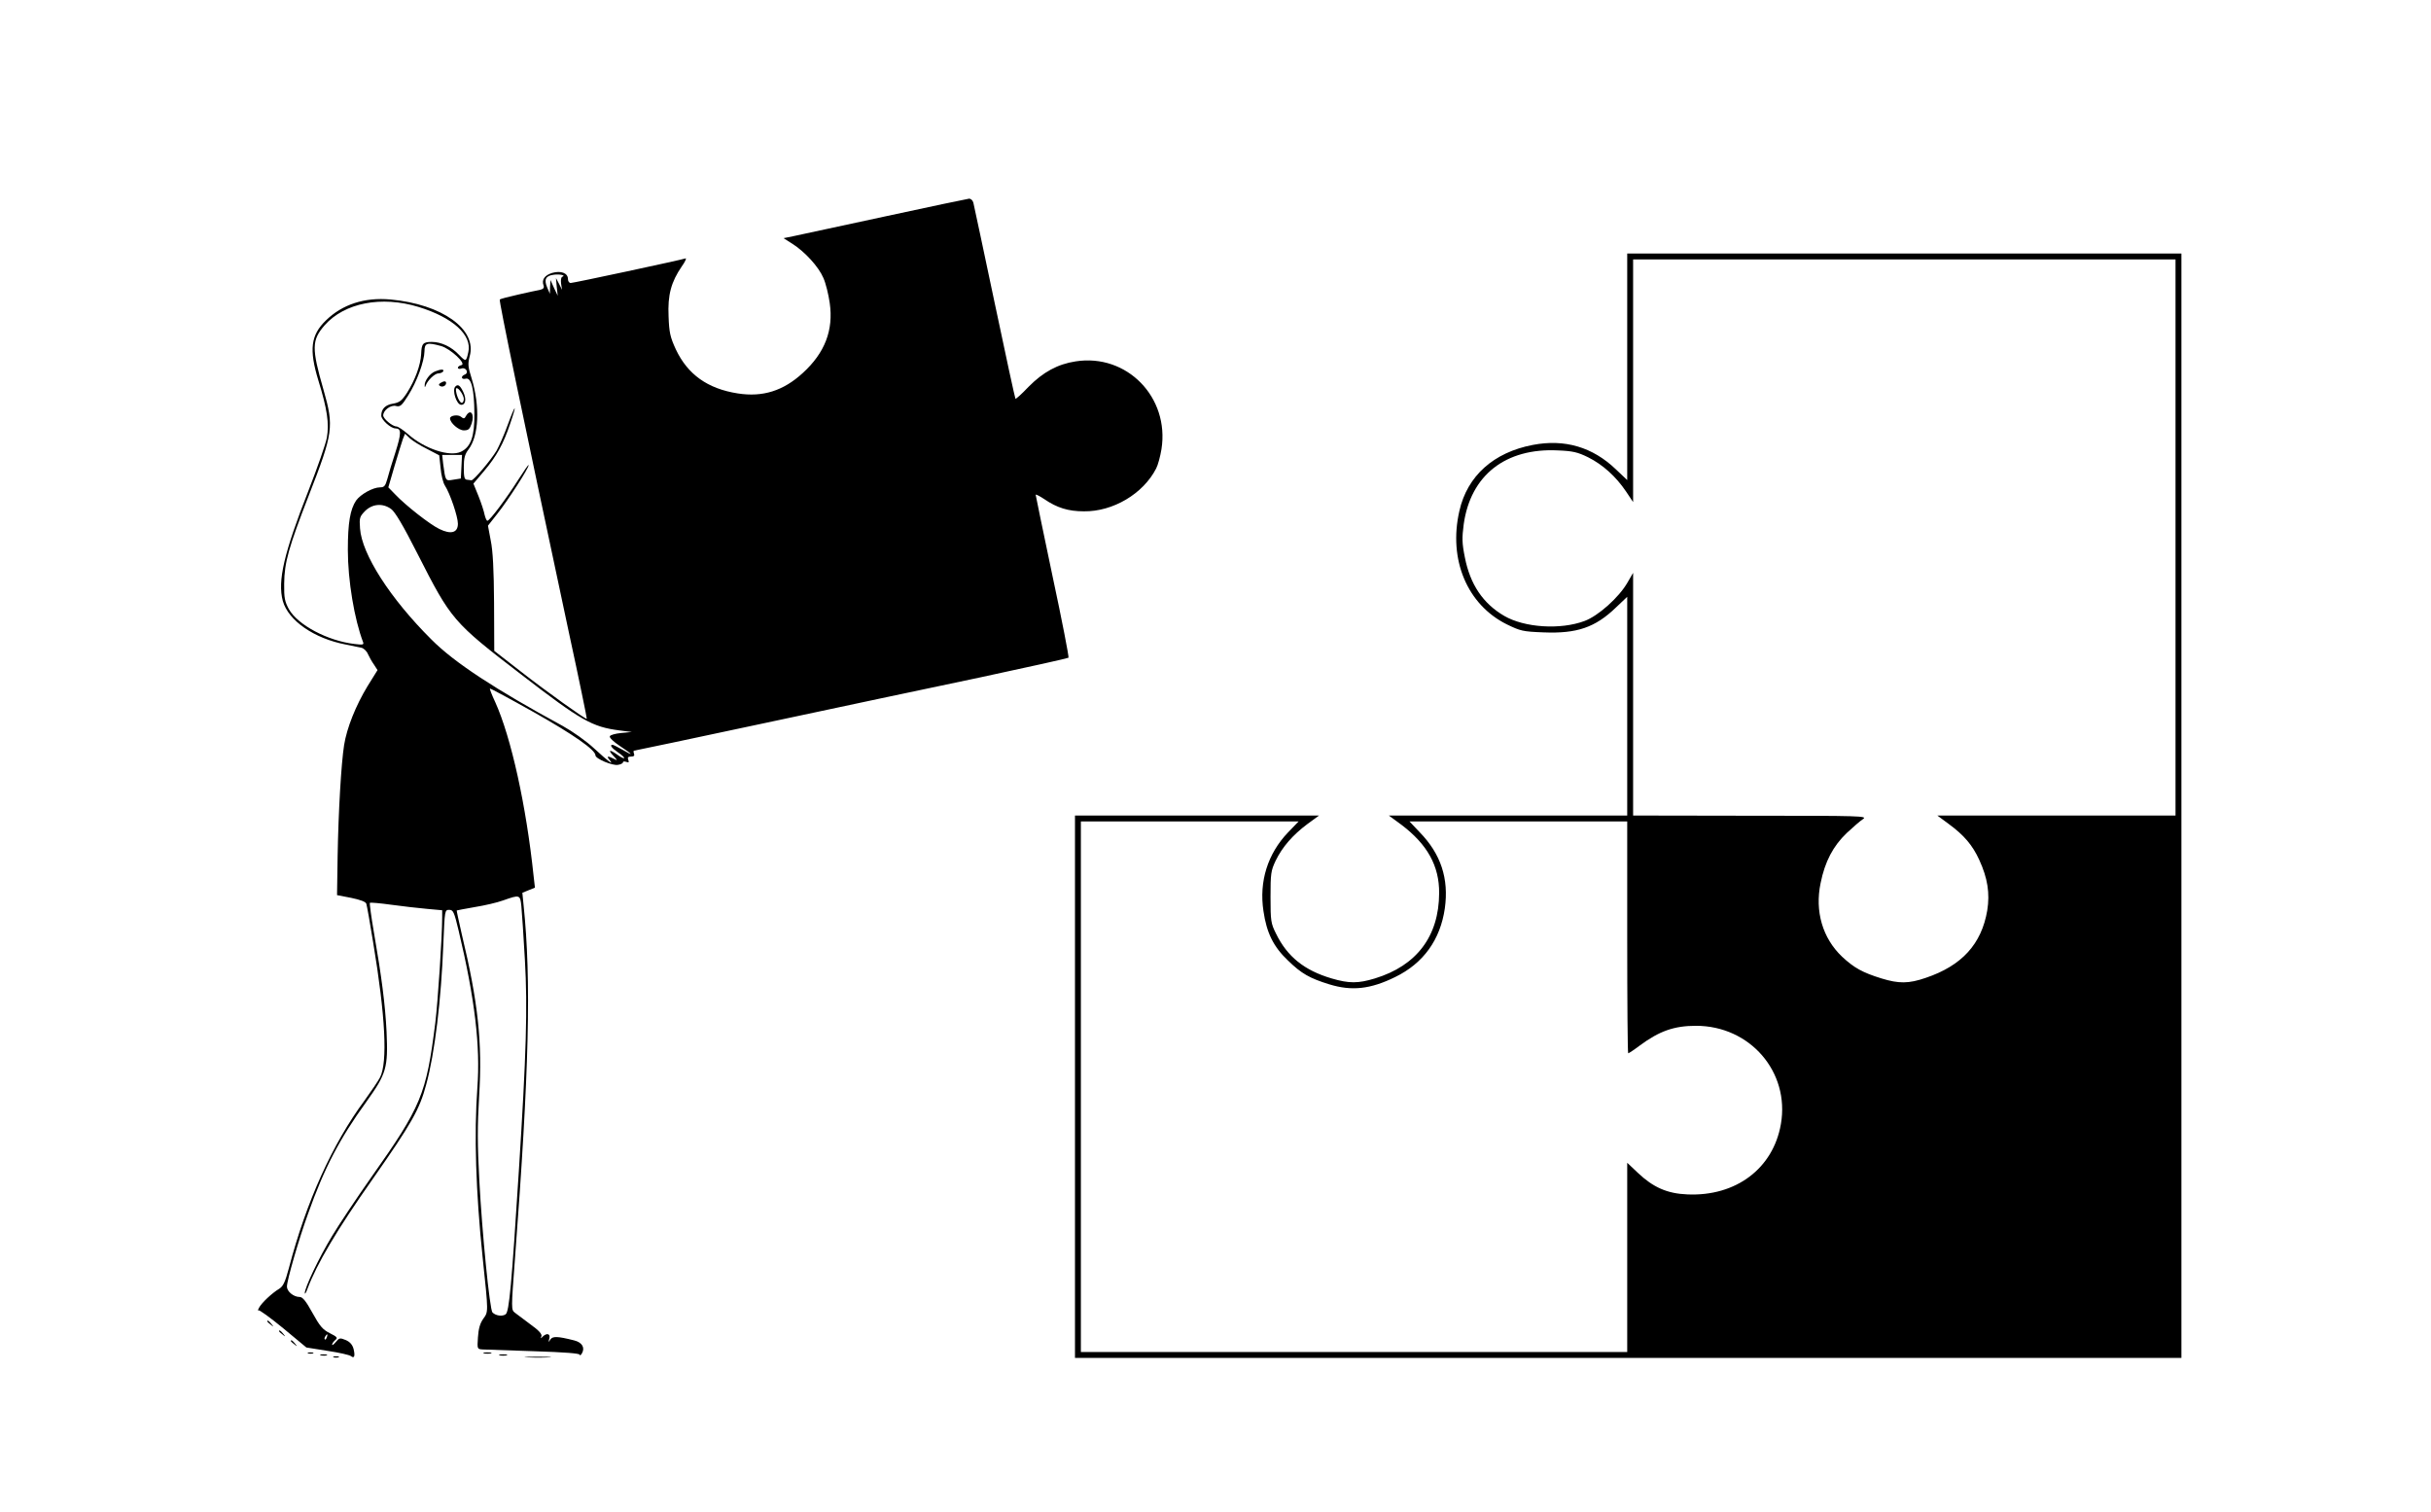
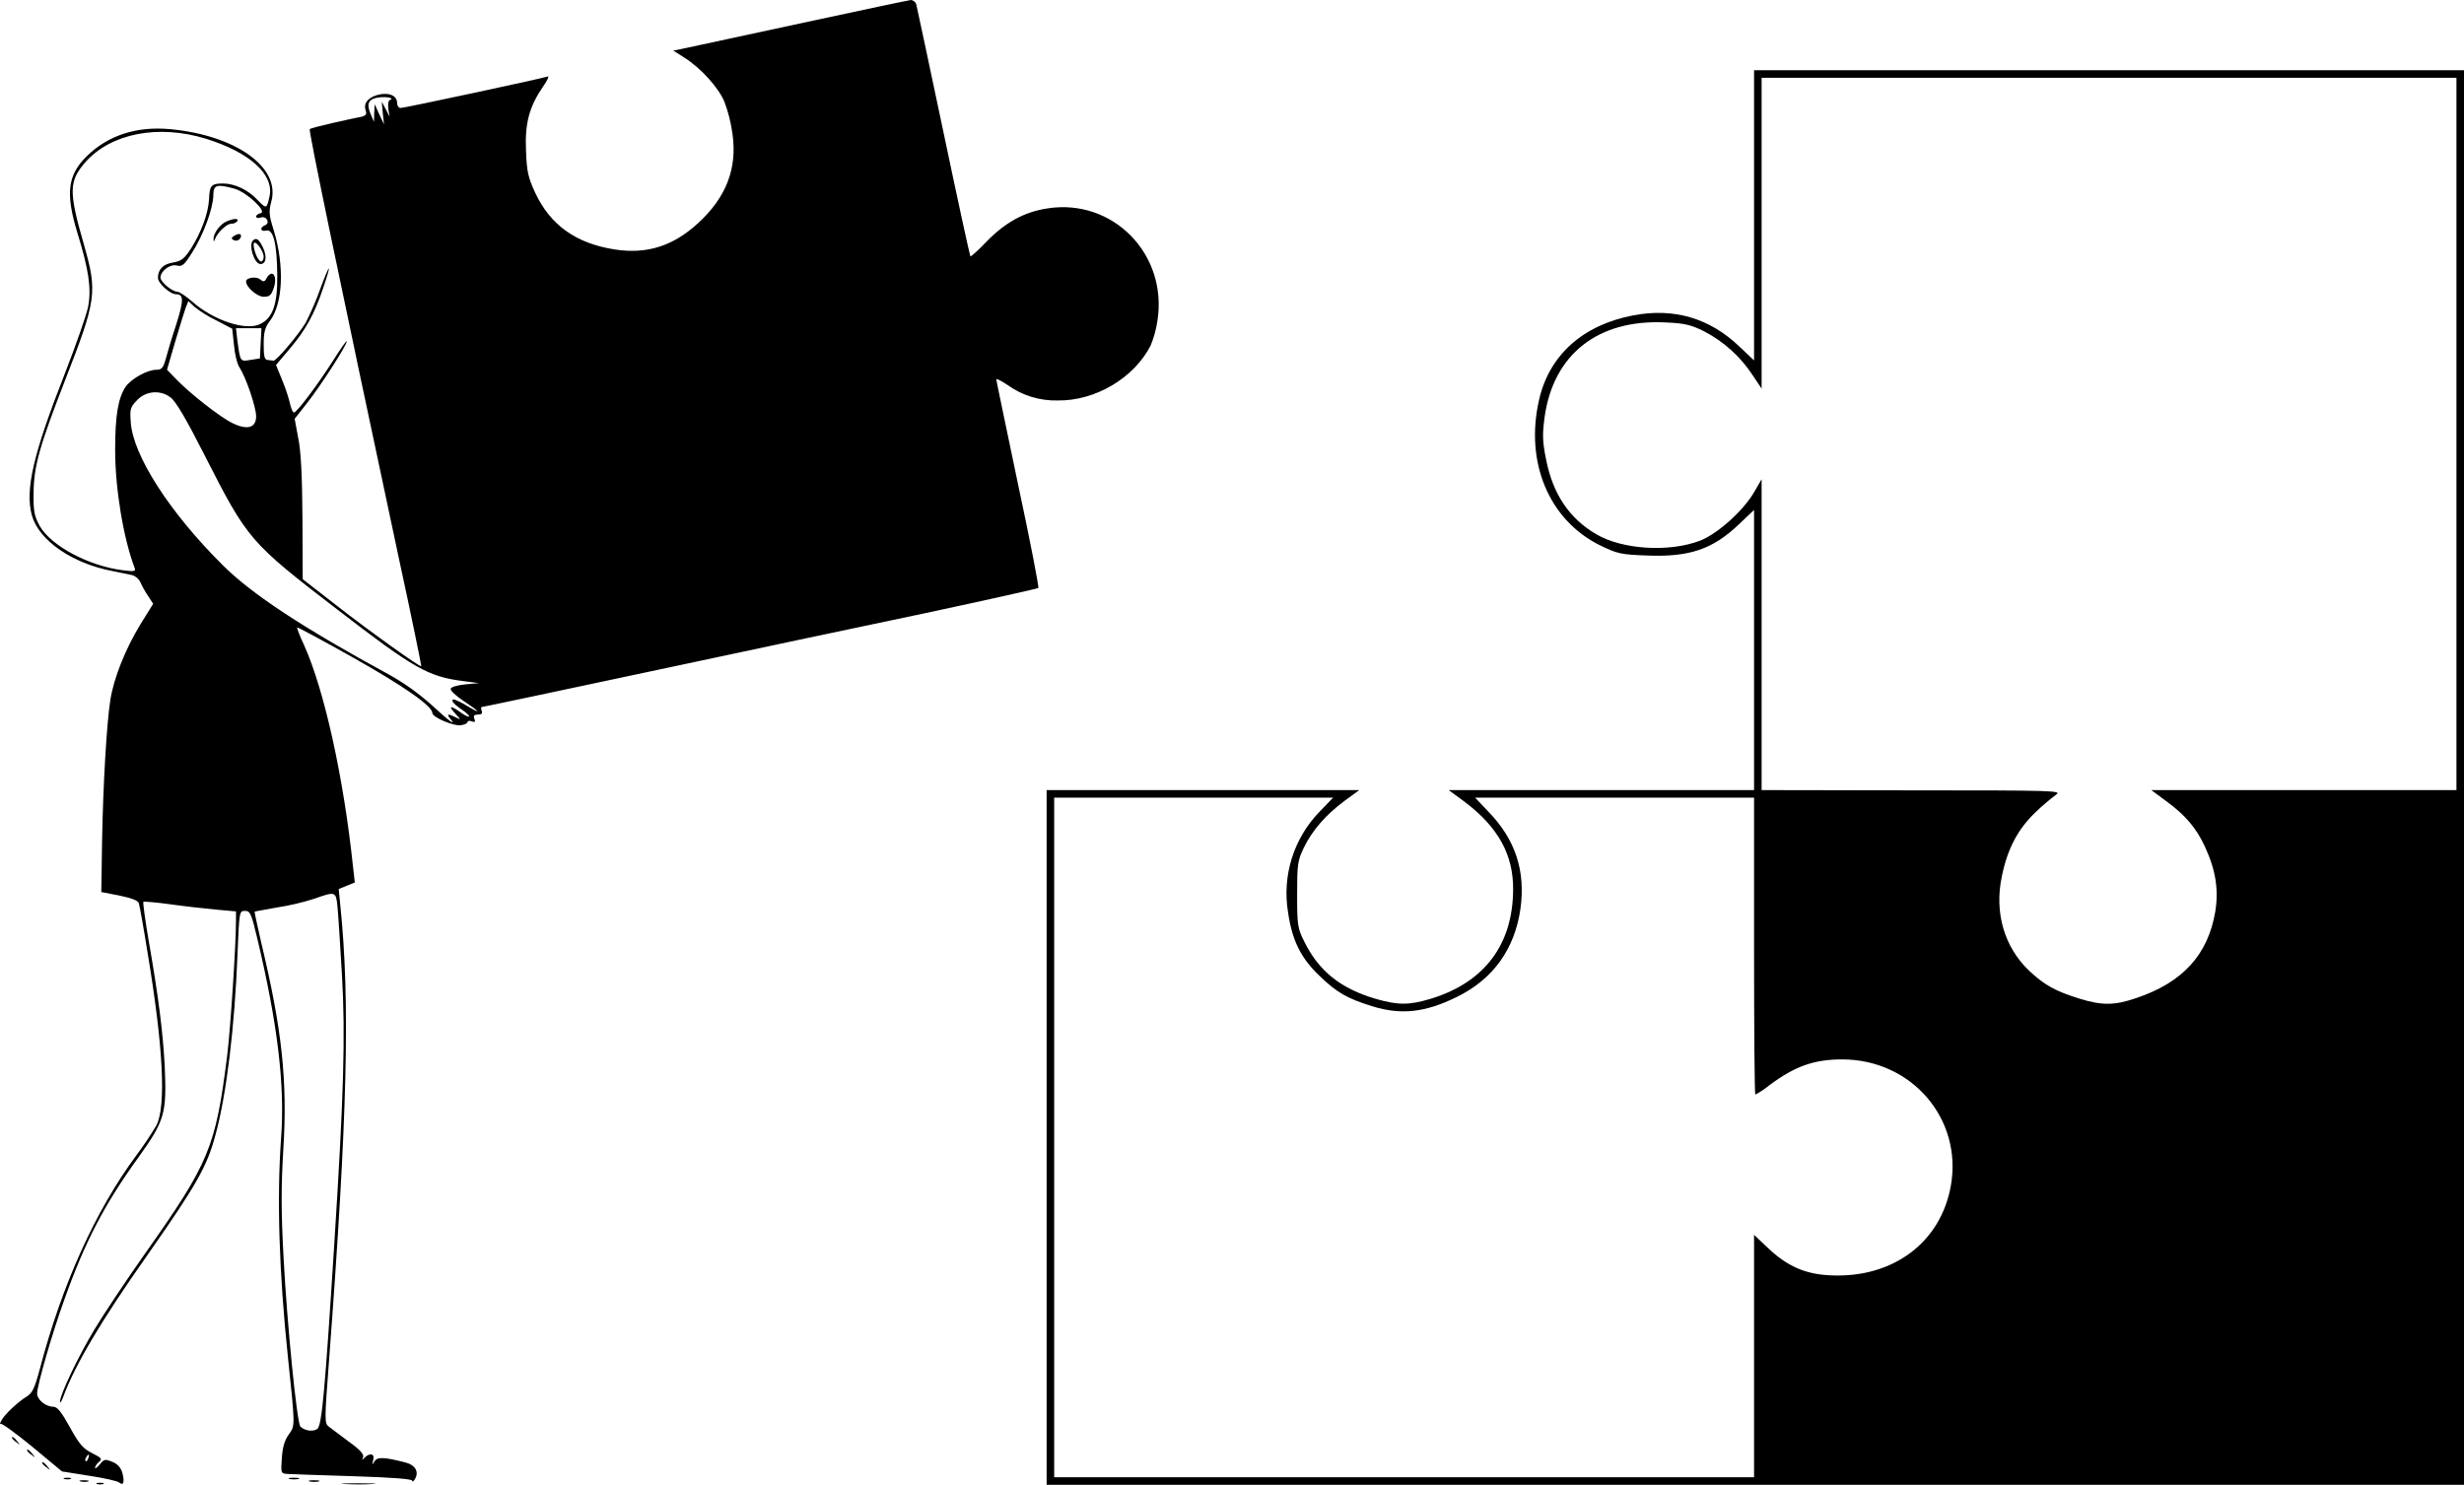
- <svg xmlns="http://www.w3.org/2000/svg" version="1.0" width="1237pt" height="769pt" viewBox="0 0 1237 769" preserveAspectRatio="xMidYMid meet">
-   <g transform="translate(0,769) scale(0.1,-0.1)" fill="#000000" stroke="none">
-     <path d="M4505 6589 c-225 -49 -434 -93 -464 -100 l-54 -11 44 -28 c65 -41 135 -118 159 -175 12 -27 26 -84 32 -127 20 -138 -25 -254 -137 -356 -99 -91 -204 -124 -331 -104 -154 24 -255 97 -315 224 -29 63 -34 86 -37 168 -5 109 13 175 67 254 18 25 26 44 19 41 -23 -8 -569 -125 -584 -125 -8 0 -14 9 -14 20 0 31 -36 44 -81 31 -38 -12 -54 -35 -43 -64 4 -11 -1 -18 -18 -22 -12 -2 -63 -13 -111 -24 -49 -11 -91 -22 -94 -25 -5 -5 110 -561 352 -1696 52 -239 92 -436 91 -438 -5 -4 -203 137 -336 241 l-135 105 -1 243 c-1 169 -6 267 -17 319 l-14 75 48 61 c54 68 159 231 159 247 0 6 -24 -29 -54 -76 -59 -93 -144 -207 -156 -207 -4 0 -10 14 -14 30 -3 17 -17 60 -31 95 l-26 64 55 65 c62 73 98 138 132 240 36 105 28 104 -11 -2 -18 -51 -45 -111 -58 -135 -31 -51 -117 -152 -128 -151 -5 1 -16 2 -24 3 -12 1 -15 15 -15 62 0 48 5 67 24 92 53 69 59 220 16 361 -19 60 -20 74 -10 113 39 137 -141 265 -403 289 -132 12 -245 -25 -328 -106 -78 -75 -87 -149 -39 -306 45 -146 56 -220 43 -292 -6 -32 -48 -152 -92 -265 -127 -323 -159 -463 -132 -565 28 -100 159 -191 321 -222 30 -6 65 -13 78 -16 12 -2 28 -17 34 -32 7 -15 20 -39 31 -54 l18 -28 -51 -82 c-60 -99 -105 -212 -119 -299 -15 -96 -29 -339 -33 -564 l-3 -200 72 -14 c48 -10 74 -20 77 -30 3 -9 19 -98 35 -198 62 -373 74 -608 35 -685 -9 -18 -45 -71 -79 -118 -163 -220 -297 -516 -385 -853 -19 -71 -29 -92 -49 -105 -37 -22 -91 -73 -103 -97 -6 -11 -7 -17 -3 -13 4 4 60 -37 126 -91 l118 -98 107 -17 c60 -9 113 -21 120 -27 17 -14 22 1 13 37 -6 22 -19 36 -40 45 -29 12 -33 11 -50 -10 -11 -13 -19 -19 -19 -13 0 5 7 15 16 23 14 11 10 16 -28 35 -36 18 -51 36 -88 103 -33 60 -50 81 -65 81 -31 0 -65 28 -65 53 0 31 60 240 108 372 82 231 160 380 296 568 103 144 111 173 103 357 -7 138 -25 279 -64 503 -14 81 -23 150 -21 153 3 2 52 -2 109 -10 57 -8 139 -17 182 -21 l77 -7 0 -36 c0 -99 -22 -431 -35 -537 -46 -365 -71 -425 -326 -786 -76 -108 -166 -243 -200 -300 -66 -109 -139 -263 -138 -289 0 -8 6 1 13 20 48 129 150 301 333 561 198 283 238 353 272 481 43 157 76 428 87 716 7 170 7 172 30 172 20 0 25 -10 48 -107 82 -344 111 -588 95 -798 -17 -237 -8 -530 27 -865 30 -285 29 -274 3 -311 -17 -24 -24 -51 -27 -94 -4 -60 -4 -60 24 -62 16 -1 134 -5 262 -9 157 -5 232 -11 232 -18 0 -6 5 -3 11 7 17 29 1 56 -39 66 -87 22 -110 22 -122 4 -10 -16 -10 -15 -5 5 7 25 -12 31 -34 10 -10 -11 -11 -10 -6 2 4 11 -13 30 -55 60 -33 25 -69 52 -80 60 -19 15 -19 18 0 270 73 966 84 1421 44 1806 l-6 61 32 13 32 13 -7 61 c-37 354 -114 704 -195 883 -17 36 -29 68 -27 69 2 2 102 -52 223 -120 202 -114 314 -192 314 -220 0 -17 88 -54 115 -48 14 2 25 8 25 13 0 5 8 5 17 2 12 -5 15 -2 10 10 -5 13 -1 17 14 17 15 0 19 5 15 15 -3 8 -3 15 0 15 4 0 302 63 663 140 361 77 855 182 1099 233 243 52 445 97 449 100 3 4 -33 190 -81 414 -47 225 -86 411 -86 415 0 4 20 -6 44 -22 64 -44 122 -62 201 -62 148 -2 302 89 368 218 9 17 21 61 27 98 42 264 -176 488 -437 447 -91 -14 -165 -54 -240 -130 -34 -36 -64 -63 -66 -60 -2 2 -50 222 -106 489 -56 267 -105 495 -108 508 -3 12 -12 21 -22 21 -9 -1 -200 -41 -426 -90z m-1643 -307 c-7 -2 -9 -16 -7 -35 l5 -32 -15 30 -16 30 4 -45 5 -45 -19 40 -18 40 -2 -35 -1 -35 -14 33 c-17 40 -7 59 34 64 30 4 63 -3 44 -10z m-732 -154 c175 -54 273 -143 253 -230 -11 -49 -12 -50 -47 -14 -38 41 -91 66 -138 66 -46 0 -53 -8 -55 -62 -3 -57 -31 -132 -72 -197 -27 -41 -38 -49 -71 -55 -39 -6 -60 -27 -60 -61 0 -21 48 -65 72 -65 31 0 31 -24 0 -122 -17 -51 -35 -112 -41 -135 -10 -36 -16 -43 -37 -43 -36 0 -99 -35 -122 -67 -30 -45 -42 -113 -42 -251 0 -156 33 -353 78 -471 4 -12 -3 -13 -44 -8 -137 16 -289 97 -334 177 -21 39 -25 57 -24 130 1 108 23 185 125 448 125 320 129 350 75 539 -61 212 -60 252 6 328 101 114 289 151 478 93z m115 -199 c48 -14 130 -91 103 -97 -10 -2 -18 -8 -18 -13 0 -6 8 -8 19 -4 23 7 38 -23 16 -31 -22 -9 -18 -27 5 -21 28 7 43 -52 44 -178 1 -116 -18 -170 -69 -194 -57 -27 -184 15 -268 89 -25 22 -52 40 -60 40 -20 0 -67 39 -67 56 0 26 38 55 65 48 21 -5 29 1 61 52 45 70 83 175 84 227 0 42 13 46 85 26z m-73 -523 l63 -33 7 -65 c3 -36 13 -76 22 -89 26 -40 66 -158 66 -194 0 -46 -35 -56 -94 -27 -47 22 -172 120 -225 176 l-35 36 32 110 c18 60 37 122 42 136 l11 27 24 -23 c13 -12 52 -37 87 -54z m176 -91 l-3 -60 -38 -6 c-41 -7 -40 -8 -52 81 l-5 45 50 0 51 0 -3 -60z m-358 -215 c20 -14 62 -85 135 -229 171 -336 179 -346 528 -614 305 -235 360 -266 500 -284 l62 -8 -54 -5 c-30 -3 -56 -10 -58 -17 -3 -7 21 -29 51 -49 67 -44 74 -55 13 -19 -24 14 -47 25 -50 25 -17 0 -4 -17 28 -39 20 -13 33 -26 31 -29 -3 -2 -18 5 -34 17 -41 29 -50 26 -21 -5 23 -25 23 -26 2 -15 -30 15 -38 14 -23 -4 29 -35 -5 -10 -74 54 -44 41 -111 88 -163 117 -344 187 -552 323 -668 440 -210 209 -354 434 -363 565 -4 54 -2 60 26 89 37 36 89 41 132 10z m663 -2022 c3 -29 11 -153 18 -274 14 -243 7 -477 -31 -1074 -37 -583 -49 -714 -67 -728 -17 -12 -49 -8 -67 9 -14 13 -53 406 -67 671 -10 186 -10 278 -1 430 17 273 -5 477 -88 823 -15 66 -27 121 -26 122 1 1 42 8 91 17 50 8 115 23 145 34 85 30 87 30 93 -30z m-990 -2193 c-3 -9 -8 -14 -10 -11 -3 3 -2 9 2 15 9 16 15 13 8 -4z" />
-     <path d="M2214 5800 c-26 -10 -54 -48 -53 -70 0 -13 1 -13 6 0 10 26 46 60 64 60 10 0 21 5 24 10 7 12 -12 12 -41 0z" />
-     <path d="M2241 5741 c-9 -6 -10 -11 -2 -15 13 -8 31 1 31 15 0 11 -11 11 -29 0z" />
-     <path d="M2317 5723 c-18 -18 6 -93 30 -93 23 0 27 30 10 66 -16 33 -27 41 -40 27z m43 -64 c0 -10 -5 -19 -10 -19 -12 0 -30 43 -30 68 1 25 40 -24 40 -49z" />
-     <path d="M2371 5573 c-7 -14 -12 -15 -25 -4 -15 13 -56 7 -56 -8 0 -23 44 -61 70 -61 24 0 30 6 40 35 16 48 -6 78 -29 38z" />
-     <path d="M8280 5823 l0 -576 -58 55 c-118 113 -260 155 -422 124 -200 -38 -334 -158 -374 -336 -57 -248 40 -477 241 -577 70 -34 82 -37 187 -41 170 -7 263 25 368 126 l58 55 0 -556 0 -557 -606 0 -607 0 64 -47 c132 -100 193 -209 192 -348 -1 -219 -114 -369 -327 -434 -86 -26 -131 -26 -220 0 -139 41 -226 111 -283 228 -26 52 -28 64 -28 186 0 120 2 134 26 185 34 70 87 131 162 187 l59 43 -621 0 -621 0 0 -1380 0 -1380 2815 0 2815 0 0 2810 0 2810 -1410 0 -1410 0 0 -577z m2790 -868 l0 -1415 -606 0 -606 0 58 -43 c78 -57 121 -108 155 -182 43 -93 55 -171 41 -258 -29 -171 -129 -281 -313 -343 -87 -30 -137 -30 -225 -3 -97 30 -140 54 -201 111 -99 94 -139 231 -109 374 22 110 64 189 133 255 32 30 69 62 83 71 24 16 -9 17 -572 17 l-598 1 0 618 0 617 -29 -50 c-43 -75 -148 -169 -218 -195 -123 -46 -306 -34 -409 26 -108 63 -173 160 -200 297 -15 74 -15 99 -6 169 35 250 213 389 479 376 76 -3 101 -9 154 -35 74 -37 141 -97 193 -174 l36 -54 0 618 0 617 1380 0 1380 0 0 -1415z m-4516 -1501 c-103 -108 -148 -249 -125 -400 16 -111 51 -182 125 -252 69 -67 110 -90 210 -121 114 -35 209 -25 335 37 144 70 230 190 253 350 21 151 -20 276 -128 387 l-52 55 554 0 554 0 0 -590 c0 -324 2 -590 5 -590 3 0 29 17 58 39 100 74 175 101 287 101 275 0 478 -235 432 -500 -39 -226 -229 -369 -476 -358 -102 4 -174 36 -251 109 l-55 52 0 -482 0 -481 -1390 0 -1390 0 0 1350 0 1350 554 0 554 0 -54 -56z" />
-     <path d="M1360 966 c0 -2 8 -10 18 -17 15 -13 16 -12 3 4 -13 16 -21 21 -21 13z" />
-     <path d="M1420 916 c0 -2 8 -10 18 -17 15 -13 16 -12 3 4 -13 16 -21 21 -21 13z" />
-     <path d="M1480 866 c0 -2 8 -10 18 -17 15 -13 16 -12 3 4 -13 16 -21 21 -21 13z" />
-     <path d="M1568 803 c6 -2 18 -2 25 0 6 3 1 5 -13 5 -14 0 -19 -2 -12 -5z" />
-     <path d="M2463 803 c9 -2 25 -2 35 0 9 3 1 5 -18 5 -19 0 -27 -2 -17 -5z" />
-     <path d="M1633 793 c9 -2 23 -2 30 0 6 3 -1 5 -18 5 -16 0 -22 -2 -12 -5z" />
-     <path d="M2543 793 c9 -2 25 -2 35 0 9 3 1 5 -18 5 -19 0 -27 -2 -17 -5z" />
-     <path d="M1698 783 c6 -2 18 -2 25 0 6 3 1 5 -13 5 -14 0 -19 -2 -12 -5z" />
-     <path d="M2683 783 c32 -2 81 -2 110 0 29 2 3 3 -58 3 -60 0 -84 -1 -52 -3z" />
+ <svg xmlns="http://www.w3.org/2000/svg" width="978.74" height="589.9" viewBox="0 0 978.74 589.9">
+   <g transform="translate(-131.26 667.9)">
+     <path d="M450.5-658.9c-22.5,4.9-43.4,9.3-46.4,10l-5.4,1.1,4.4,2.8c6.5,4.1,13.5,11.8,15.9,17.5a58.582,58.582,0,0,1,3.2,12.7c2,13.8-2.5,25.4-13.7,35.6-9.9,9.1-20.4,12.4-33.1,10.4-15.4-2.4-25.5-9.7-31.5-22.4-2.9-6.3-3.4-8.6-3.7-16.8-.5-10.9,1.3-17.5,6.7-25.4,1.8-2.5,2.6-4.4,1.9-4.1-2.3.8-56.9,12.5-58.4,12.5-.8,0-1.4-.9-1.4-2,0-3.1-3.6-4.4-8.1-3.1-3.8,1.2-5.4,3.5-4.3,6.4.4,1.1-.1,1.8-1.8,2.2-1.2.2-6.3,1.3-11.1,2.4-4.9,1.1-9.1,2.2-9.4,2.5-.5.5,11,56.1,35.2,169.6,5.2,23.9,9.2,43.6,9.1,43.8-.5.4-20.3-13.7-33.6-24.1l-13.5-10.5-.1-24.3c-.1-16.9-.6-26.7-1.7-31.9l-1.4-7.5,4.8-6.1c5.4-6.8,15.9-23.1,15.9-24.7,0-.6-2.4,2.9-5.4,7.6-5.9,9.3-14.4,20.7-15.6,20.7-.4,0-1-1.4-1.4-3a66.777,66.777,0,0,0-3.1-9.5l-2.6-6.4,5.5-6.5c6.2-7.3,9.8-13.8,13.2-24,3.6-10.5,2.8-10.4-1.1.2a116.574,116.574,0,0,1-5.8,13.5c-3.1,5.1-11.7,15.2-12.8,15.1-.5-.1-1.6-.2-2.4-.3-1.2-.1-1.5-1.5-1.5-6.2,0-4.8.5-6.7,2.4-9.2,5.3-6.9,5.9-22,1.6-36.1-1.9-6-2-7.4-1-11.3,3.9-13.7-14.1-26.5-40.3-28.9-13.2-1.2-24.5,2.5-32.8,10.6-7.8,7.5-8.7,14.9-3.9,30.6,4.5,14.6,5.6,22,4.3,29.2-.6,3.2-4.8,15.2-9.2,26.5-12.7,32.3-15.9,46.3-13.2,56.5,2.8,10,15.9,19.1,32.1,22.2,3,.6,6.5,1.3,7.8,1.6a5.58,5.58,0,0,1,3.4,3.2,37.3,37.3,0,0,0,3.1,5.4l1.8,2.8-5.1,8.2c-6,9.9-10.5,21.2-11.9,29.9-1.5,9.6-2.9,33.9-3.3,56.4l-.3,20,7.2,1.4c4.8,1,7.4,2,7.7,3,.3.9,1.9,9.8,3.5,19.8,6.2,37.3,7.4,60.8,3.5,68.5a139.1,139.1,0,0,1-7.9,11.8c-16.3,22-29.7,51.6-38.5,85.3-1.9,7.1-2.9,9.2-4.9,10.5-3.7,2.2-9.1,7.3-10.3,9.7-.6,1.1-.7,1.7-.3,1.3s6,3.7,12.6,9.1l11.8,9.8,10.7,1.7c6,.9,11.3,2.1,12,2.7,1.7,1.4,2.2-.1,1.3-3.7a6.46,6.46,0,0,0-4-4.5c-2.9-1.2-3.3-1.1-5,1-1.1,1.3-1.9,1.9-1.9,1.3a4.535,4.535,0,0,1,1.6-2.3c1.4-1.1,1-1.6-2.8-3.5-3.6-1.8-5.1-3.6-8.8-10.3-3.3-6-5-8.1-6.5-8.1-3.1,0-6.5-2.8-6.5-5.3,0-3.1,6-24,10.8-37.2,8.2-23.1,16-38,29.6-56.8,10.3-14.4,11.1-17.3,10.3-35.7-.7-13.8-2.5-27.9-6.4-50.3-1.4-8.1-2.3-15-2.1-15.3.3-.2,5.2.2,10.9,1s13.9,1.7,18.2,2.1l7.7.7v3.6c0,9.9-2.2,43.1-3.5,53.7-4.6,36.5-7.1,42.5-32.6,78.6-7.6,10.8-16.6,24.3-20,30C162.3-129,155-113.6,155.1-111c0,.8.6-.1,1.3-2,4.8-12.9,15-30.1,33.3-56.1,19.8-28.3,23.8-35.3,27.2-48.1,4.3-15.7,7.6-42.8,8.7-71.6.7-17,.7-17.2,3-17.2,2,0,2.5,1,4.8,10.7,8.2,34.4,11.1,58.8,9.5,79.8-1.7,23.7-.8,53,2.7,86.5,3,28.5,2.9,27.4.3,31.1-1.7,2.4-2.4,5.1-2.7,9.4-.4,6-.4,6,2.4,6.2,1.6.1,13.4.5,26.2.9,15.7.5,23.2,1.1,23.2,1.8,0,.6.5.3,1.1-.7,1.7-2.9.1-5.6-3.9-6.6-8.7-2.2-11-2.2-12.2-.4-1,1.6-1,1.5-.5-.5.7-2.5-1.2-3.1-3.4-1-1,1.1-1.1,1-.6-.2.4-1.1-1.3-3-5.5-6-3.3-2.5-6.9-5.2-8-6-1.9-1.5-1.9-1.8,0-27,7.3-96.6,8.4-142.1,4.4-180.6l-.6-6.1L269-316l3.2-1.3-.7-6.1c-3.7-35.4-11.4-70.4-19.5-88.3-1.7-3.6-2.9-6.8-2.7-6.9.2-.2,10.2,5.2,22.3,12,20.2,11.4,31.4,19.2,31.4,22,0,1.7,8.8,5.4,11.5,4.8,1.4-.2,2.5-.8,2.5-1.3s.8-.5,1.7-.2c1.2.5,1.5.2,1-1-.5-1.3-.1-1.7,1.4-1.7s1.9-.5,1.5-1.5c-.3-.8-.3-1.5,0-1.5.4,0,30.2-6.3,66.3-14s85.5-18.2,109.9-23.3c24.3-5.2,44.5-9.7,44.9-10,.3-.4-3.3-19-8.1-41.4-4.7-22.5-8.6-41.1-8.6-41.5s2,.6,4.4,2.2a32.61,32.61,0,0,0,20.1,6.2c14.8.2,30.2-8.9,36.8-21.8a41.356,41.356,0,0,0,2.7-9.8c4.2-26.4-17.6-48.8-43.7-44.7-9.1,1.4-16.5,5.4-24,13-3.4,3.6-6.4,6.3-6.6,6-.2-.2-5-22.2-10.6-48.9s-10.5-49.5-10.8-50.8a2.524,2.524,0,0,0-2.2-2.1C492.2-667.8,473.1-663.8,450.5-658.9ZM286.2-628.2c-.7.2-.9,1.6-.7,3.5l.5,3.2-1.5-3-1.6-3,.4,4.5.5,4.5-1.9-4-1.8-4-.2,3.5-.1,3.5-1.4-3.3c-1.7-4-.7-5.9,3.4-6.4C284.8-629.6,288.1-628.9,286.2-628.2ZM213-612.8c17.5,5.4,27.3,14.3,25.3,23-1.1,4.9-1.2,5-4.7,1.4-3.8-4.1-9.1-6.6-13.8-6.6-4.6,0-5.3.8-5.5,6.2-.3,5.7-3.1,13.2-7.2,19.7-2.7,4.1-3.8,4.9-7.1,5.5-3.9.6-6,2.7-6,6.1,0,2.1,4.8,6.5,7.2,6.5,3.1,0,3.1,2.4,0,12.2-1.7,5.1-3.5,11.2-4.1,13.5-1,3.6-1.6,4.3-3.7,4.3-3.6,0-9.9,3.5-12.2,6.7-3,4.5-4.2,11.3-4.2,25.1,0,15.6,3.3,35.3,7.8,47.1.4,1.2-.3,1.3-4.4.8-13.7-1.6-28.9-9.7-33.4-17.7-2.1-3.9-2.5-5.7-2.4-13,.1-10.8,2.3-18.5,12.5-44.8,12.5-32,12.9-35,7.5-53.9-6.1-21.2-6-25.2.6-32.8C175.3-614.9,194.1-618.6,213-612.8Zm11.5,19.9c4.8,1.4,13,9.1,10.3,9.7-1,.2-1.8.8-1.8,1.3,0,.6.8.8,1.9.4,2.3-.7,3.8,2.3,1.6,3.1-2.2.9-1.8,2.7.5,2.1,2.8-.7,4.3,5.2,4.4,17.8.1,11.6-1.8,17-6.9,19.4-5.7,2.7-18.4-1.5-26.8-8.9-2.5-2.2-5.2-4-6-4-2,0-6.7-3.9-6.7-5.6,0-2.6,3.8-5.5,6.5-4.8,2.1.5,2.9-.1,6.1-5.2,4.5-7,8.3-17.5,8.4-22.7C216-594.5,217.3-594.9,224.5-592.9Zm-7.3,52.3,6.3,3.3.7,6.5c.3,3.6,1.3,7.6,2.2,8.9,2.6,4,6.6,15.8,6.6,19.4,0,4.6-3.5,5.6-9.4,2.7-4.7-2.2-17.2-12-22.5-17.6l-3.5-3.6,3.2-11c1.8-6,3.7-12.2,4.2-13.6l1.1-2.7,2.4,2.3A46.508,46.508,0,0,0,217.2-540.6Zm17.6,9.1-.3,6-3.8.6c-4.1.7-4,.8-5.2-8.1l-.5-4.5h10.1ZM199-510c2,1.4,6.2,8.5,13.5,22.9,17.1,33.6,17.9,34.6,52.8,61.4,30.5,23.5,36,26.6,50,28.4l6.2.8-5.4.5c-3,.3-5.6,1-5.8,1.7-.3.7,2.1,2.9,5.1,4.9,6.7,4.4,7.4,5.5,1.3,1.9a29.593,29.593,0,0,0-5-2.5c-1.7,0-.4,1.7,2.8,3.9,2,1.3,3.3,2.6,3.1,2.9-.3.2-1.8-.5-3.4-1.7-4.1-2.9-5-2.6-2.1.5,2.3,2.5,2.3,2.6.2,1.5-3-1.5-3.8-1.4-2.3.4,2.9,3.5-.5,1-7.4-5.4a93.372,93.372,0,0,0-16.3-11.7c-34.4-18.7-55.2-32.3-66.8-44-21-20.9-35.4-43.4-36.3-56.5-.4-5.4-.2-6,2.6-8.9A9.945,9.945,0,0,1,199-510Zm66.3,202.2c.3,2.9,1.1,15.3,1.8,27.4,1.4,24.3.7,47.7-3.1,107.4-3.7,58.3-4.9,71.4-6.7,72.8-1.7,1.2-4.9.8-6.7-.9-1.4-1.3-5.3-40.6-6.7-67.1-1-18.6-1-27.8-.1-43,1.7-27.3-.5-47.7-8.8-82.3-1.5-6.6-2.7-12.1-2.6-12.2s4.2-.8,9.1-1.7a98.019,98.019,0,0,0,14.5-3.4C264.5-313.8,264.7-313.8,265.3-307.8Zm-99,219.3c-.3.9-.8,1.4-1,1.1-.3-.3-.2-.9.2-1.5C166.4-90.5,167-90.2,166.3-88.5Z" />
+     <path d="M221.4-580c-2.6,1-5.4,4.8-5.3,7,0,1.3.1,1.3.6,0,1-2.6,4.6-6,6.4-6a3.172,3.172,0,0,0,2.4-1C226.2-581.2,224.3-581.2,221.4-580Z" />
+     <path d="M224.1-574.1c-.9.6-1,1.1-.2,1.5a2.028,2.028,0,0,0,3.1-1.5C227-575.2,225.9-575.2,224.1-574.1Z" />
+     <path d="M231.7-572.3c-1.8,1.8.6,9.3,3,9.3,2.3,0,2.7-3,1-6.6C234.1-572.9,233-573.7,231.7-572.3Zm4.3,6.4c0,1-.5,1.9-1,1.9-1.2,0-3-4.3-3-6.8C232.1-573.3,236-568.4,236-565.9Z" />
+     <path d="M237.1-557.3c-.7,1.4-1.2,1.5-2.5.4-1.5-1.3-5.6-.7-5.6.8,0,2.3,4.4,6.1,7,6.1,2.4,0,3-.6,4-3.5C241.6-558.3,239.4-561.3,237.1-557.3Z" />
+     <path d="M828-582.3v57.6l-5.8-5.5c-11.8-11.3-26-15.5-42.2-12.4-20,3.8-33.4,15.8-37.4,33.6-5.7,24.8,4,47.7,24.1,57.7,7,3.4,8.2,3.7,18.7,4.1,17,.7,26.3-2.5,36.8-12.6l5.8-5.5V-354H706.7l6.4,4.7c13.2,10,19.3,20.9,19.2,34.8-.1,21.9-11.4,36.9-32.7,43.4-8.6,2.6-13.1,2.6-22,0-13.9-4.1-22.6-11.1-28.3-22.8-2.6-5.2-2.8-6.4-2.8-18.6,0-12,.2-13.4,2.6-18.5,3.4-7,8.7-13.1,16.2-18.7l5.9-4.3H547V-78h563V-640H828Zm279,86.8V-354H985.8l5.8,4.3c7.8,5.7,12.1,10.8,15.5,18.2,4.3,9.3,5.5,17.1,4.1,25.8-2.9,17.1-12.9,28.1-31.3,34.3-8.7,3-13.7,3-22.5.3-9.7-3-14-5.4-20.1-11.1-9.9-9.4-13.9-23.1-10.9-37.4,2.2-11,6.4-18.9,13.3-25.5a90.211,90.211,0,0,1,8.3-7.1c2.4-1.6-.9-1.7-57.2-1.7L831-354V-477.5l-2.9,5c-4.3,7.5-14.8,16.9-21.8,19.5-12.3,4.6-30.6,3.4-40.9-2.6-10.8-6.3-17.3-16-20-29.7-1.5-7.4-1.5-9.9-.6-16.9,3.5-25,21.3-38.9,47.9-37.6,7.6.3,10.1.9,15.4,3.5a51.437,51.437,0,0,1,19.3,17.4l3.6,5.4V-637h276ZM655.4-345.4a46.48,46.48,0,0,0-12.5,40c1.6,11.1,5.1,18.2,12.5,25.2,6.9,6.7,11,9,21,12.1,11.4,3.5,20.9,2.5,33.5-3.7,14.4-7,23-19,25.3-35,2.1-15.1-2-27.6-12.8-38.7l-5.2-5.5H828v59c0,32.4.2,59,.5,59a37.8,37.8,0,0,0,5.8-3.9c10-7.4,17.5-10.1,28.7-10.1,27.5,0,47.8,23.5,43.2,50-3.9,22.6-22.9,36.9-47.6,35.8-10.2-.4-17.4-3.6-25.1-10.9l-5.5-5.2V-81H550V-351H660.8Z" />
+     <path d="M136-96.6a5.734,5.734,0,0,0,1.8,1.7c1.5,1.3,1.6,1.2.3-.4S136-97.4,136-96.6Z" />
+     <path d="M142-91.6a5.734,5.734,0,0,0,1.8,1.7c1.5,1.3,1.6,1.2.3-.4S142-92.4,142-91.6Z" />
+     <path d="M148-86.6a5.734,5.734,0,0,0,1.8,1.7c1.5,1.3,1.6,1.2.3-.4S148-87.4,148-86.6Z" />
+     <path d="M156.8-80.3a5.279,5.279,0,0,0,2.5,0c.6-.3.1-.5-1.3-.5S156.1-80.6,156.8-80.3Z" />
+     <path d="M246.3-80.3a10.278,10.278,0,0,0,3.5,0c.9-.3.1-.5-1.8-.5S245.3-80.6,246.3-80.3Z" />
+     <path d="M163.3-79.3a7.556,7.556,0,0,0,3,0c.6-.3-.1-.5-1.8-.5C162.9-79.8,162.3-79.6,163.3-79.3Z" />
+     <path d="M254.3-79.3a10.279,10.279,0,0,0,3.5,0c.9-.3.1-.5-1.8-.5S253.3-79.6,254.3-79.3Z" />
+     <path d="M169.8-78.3a5.279,5.279,0,0,0,2.5,0c.6-.3.1-.5-1.3-.5S169.1-78.6,169.8-78.3Z" />
+     <path d="M268.3-78.3a100.864,100.864,0,0,0,11,0c2.9-.2.3-.3-5.8-.3C267.5-78.6,265.1-78.5,268.3-78.3Z" />
  </g>
</svg>
